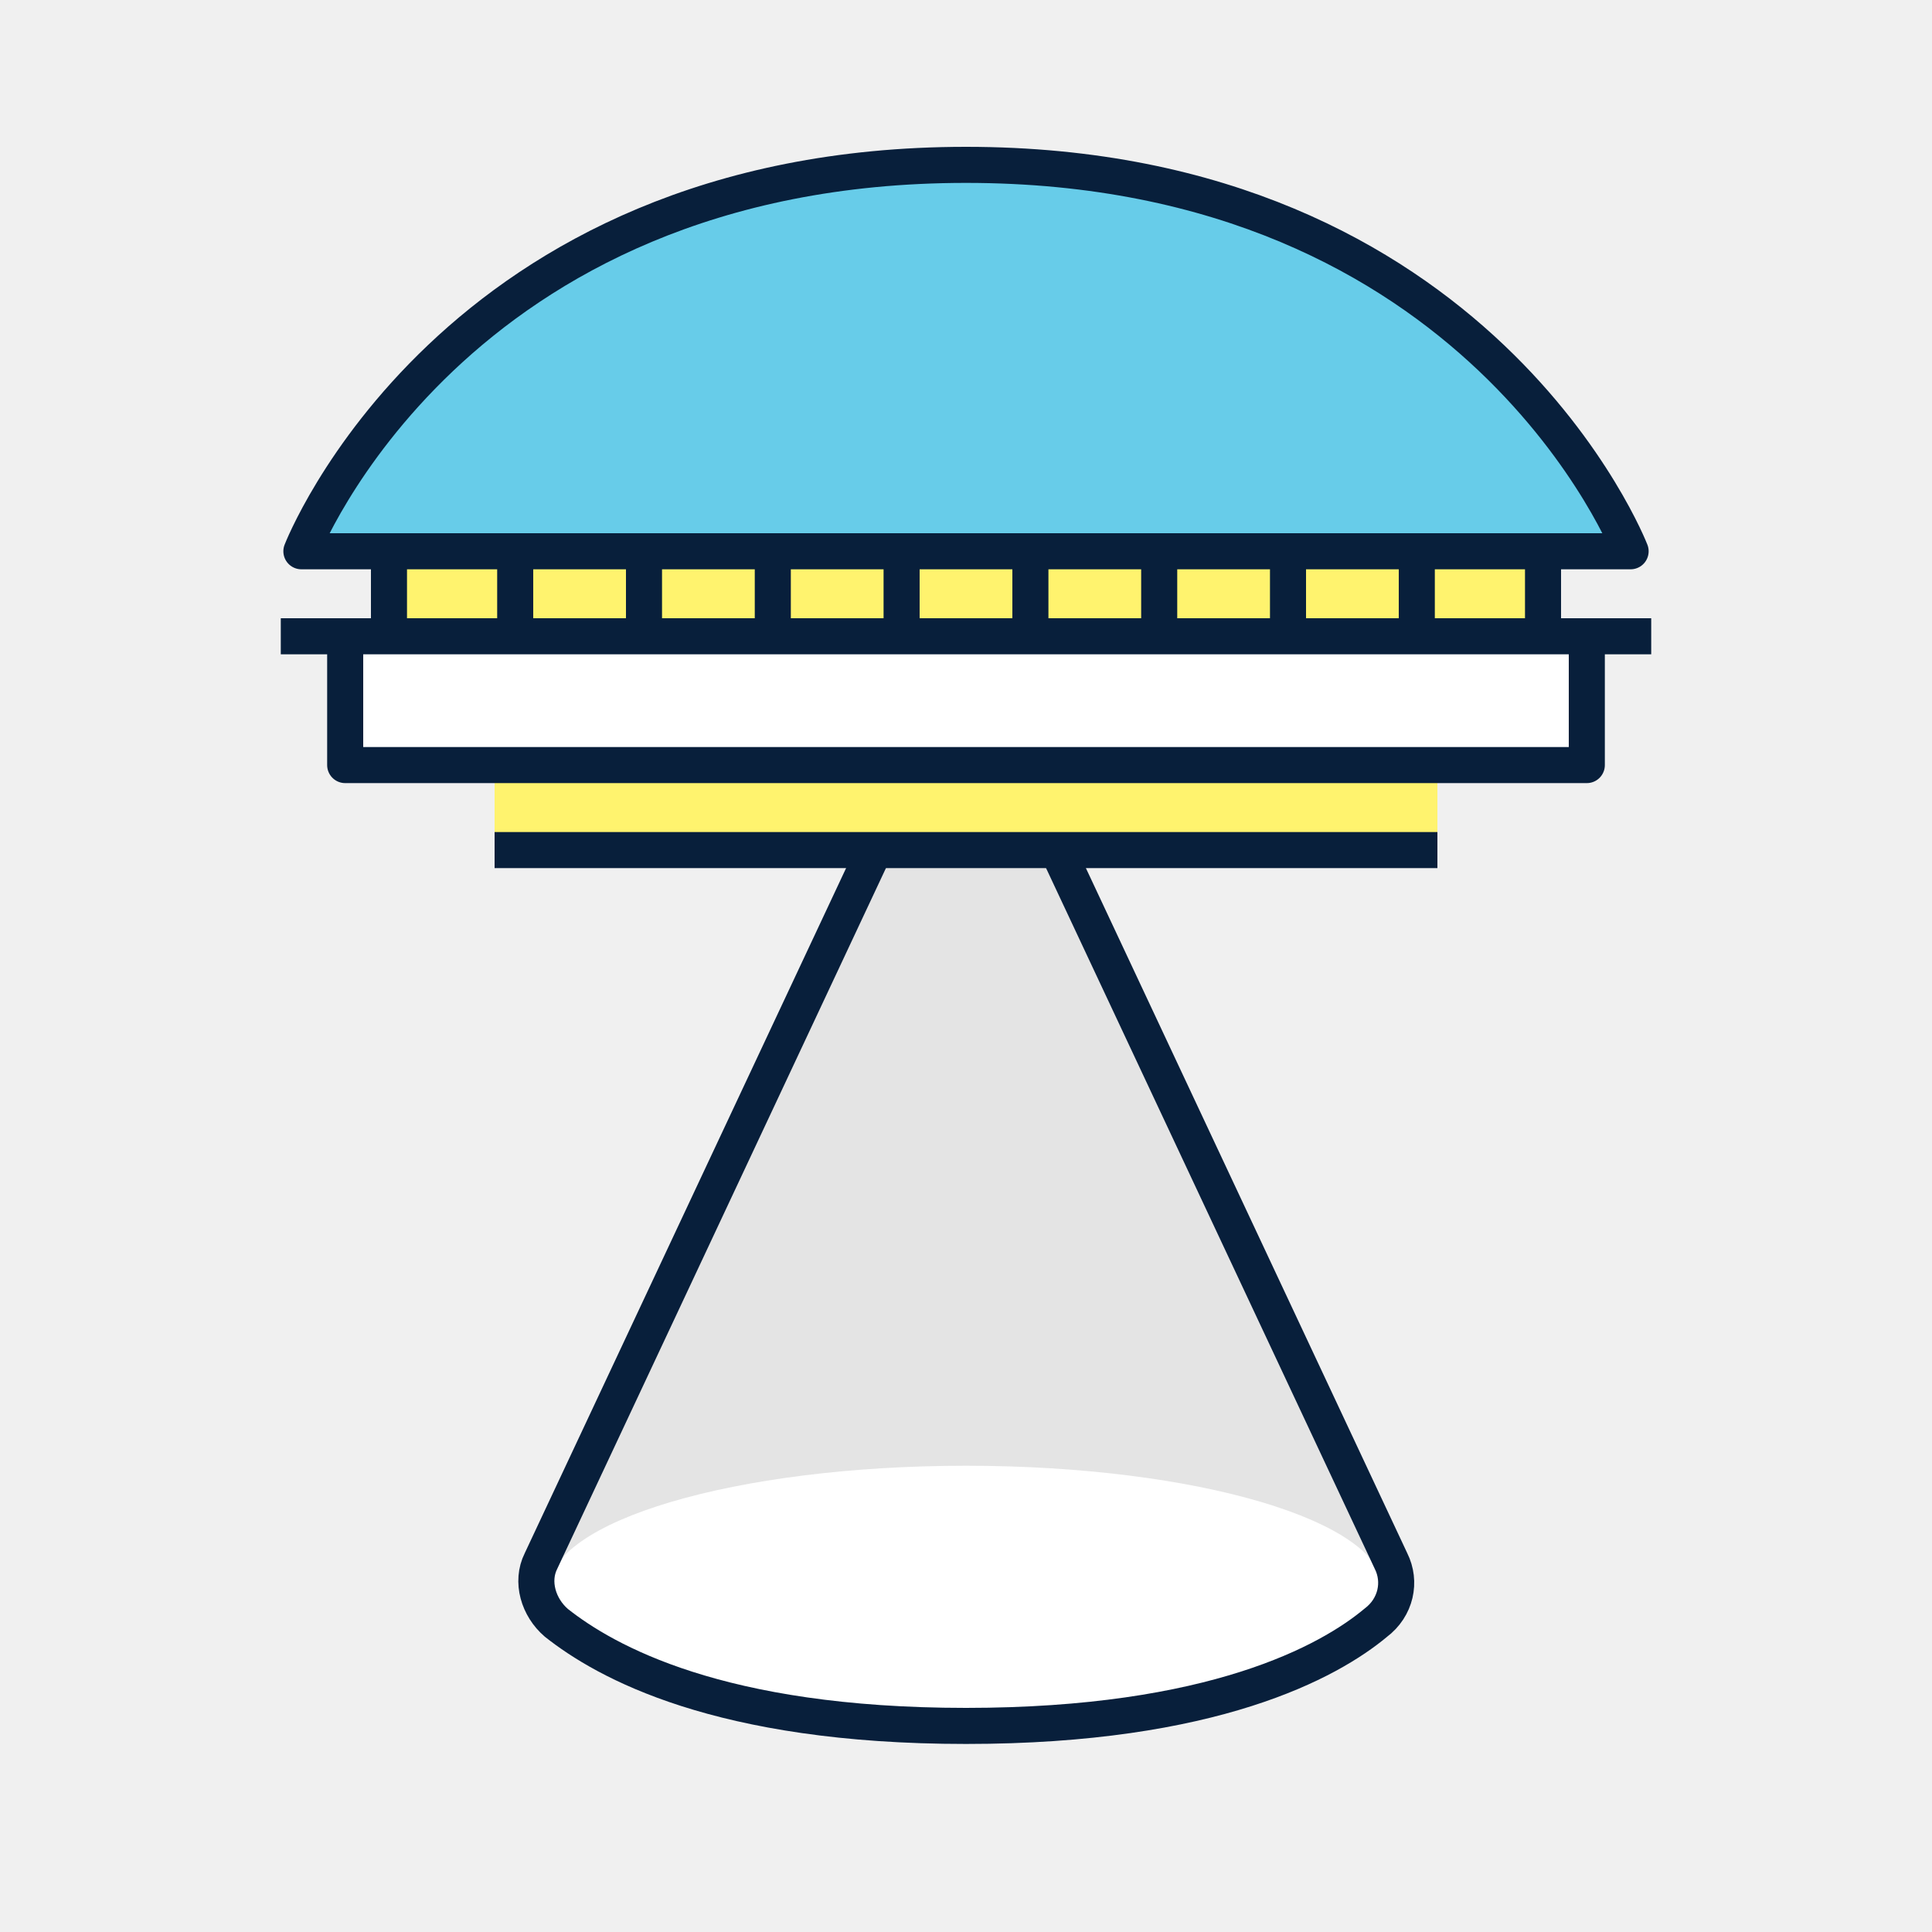
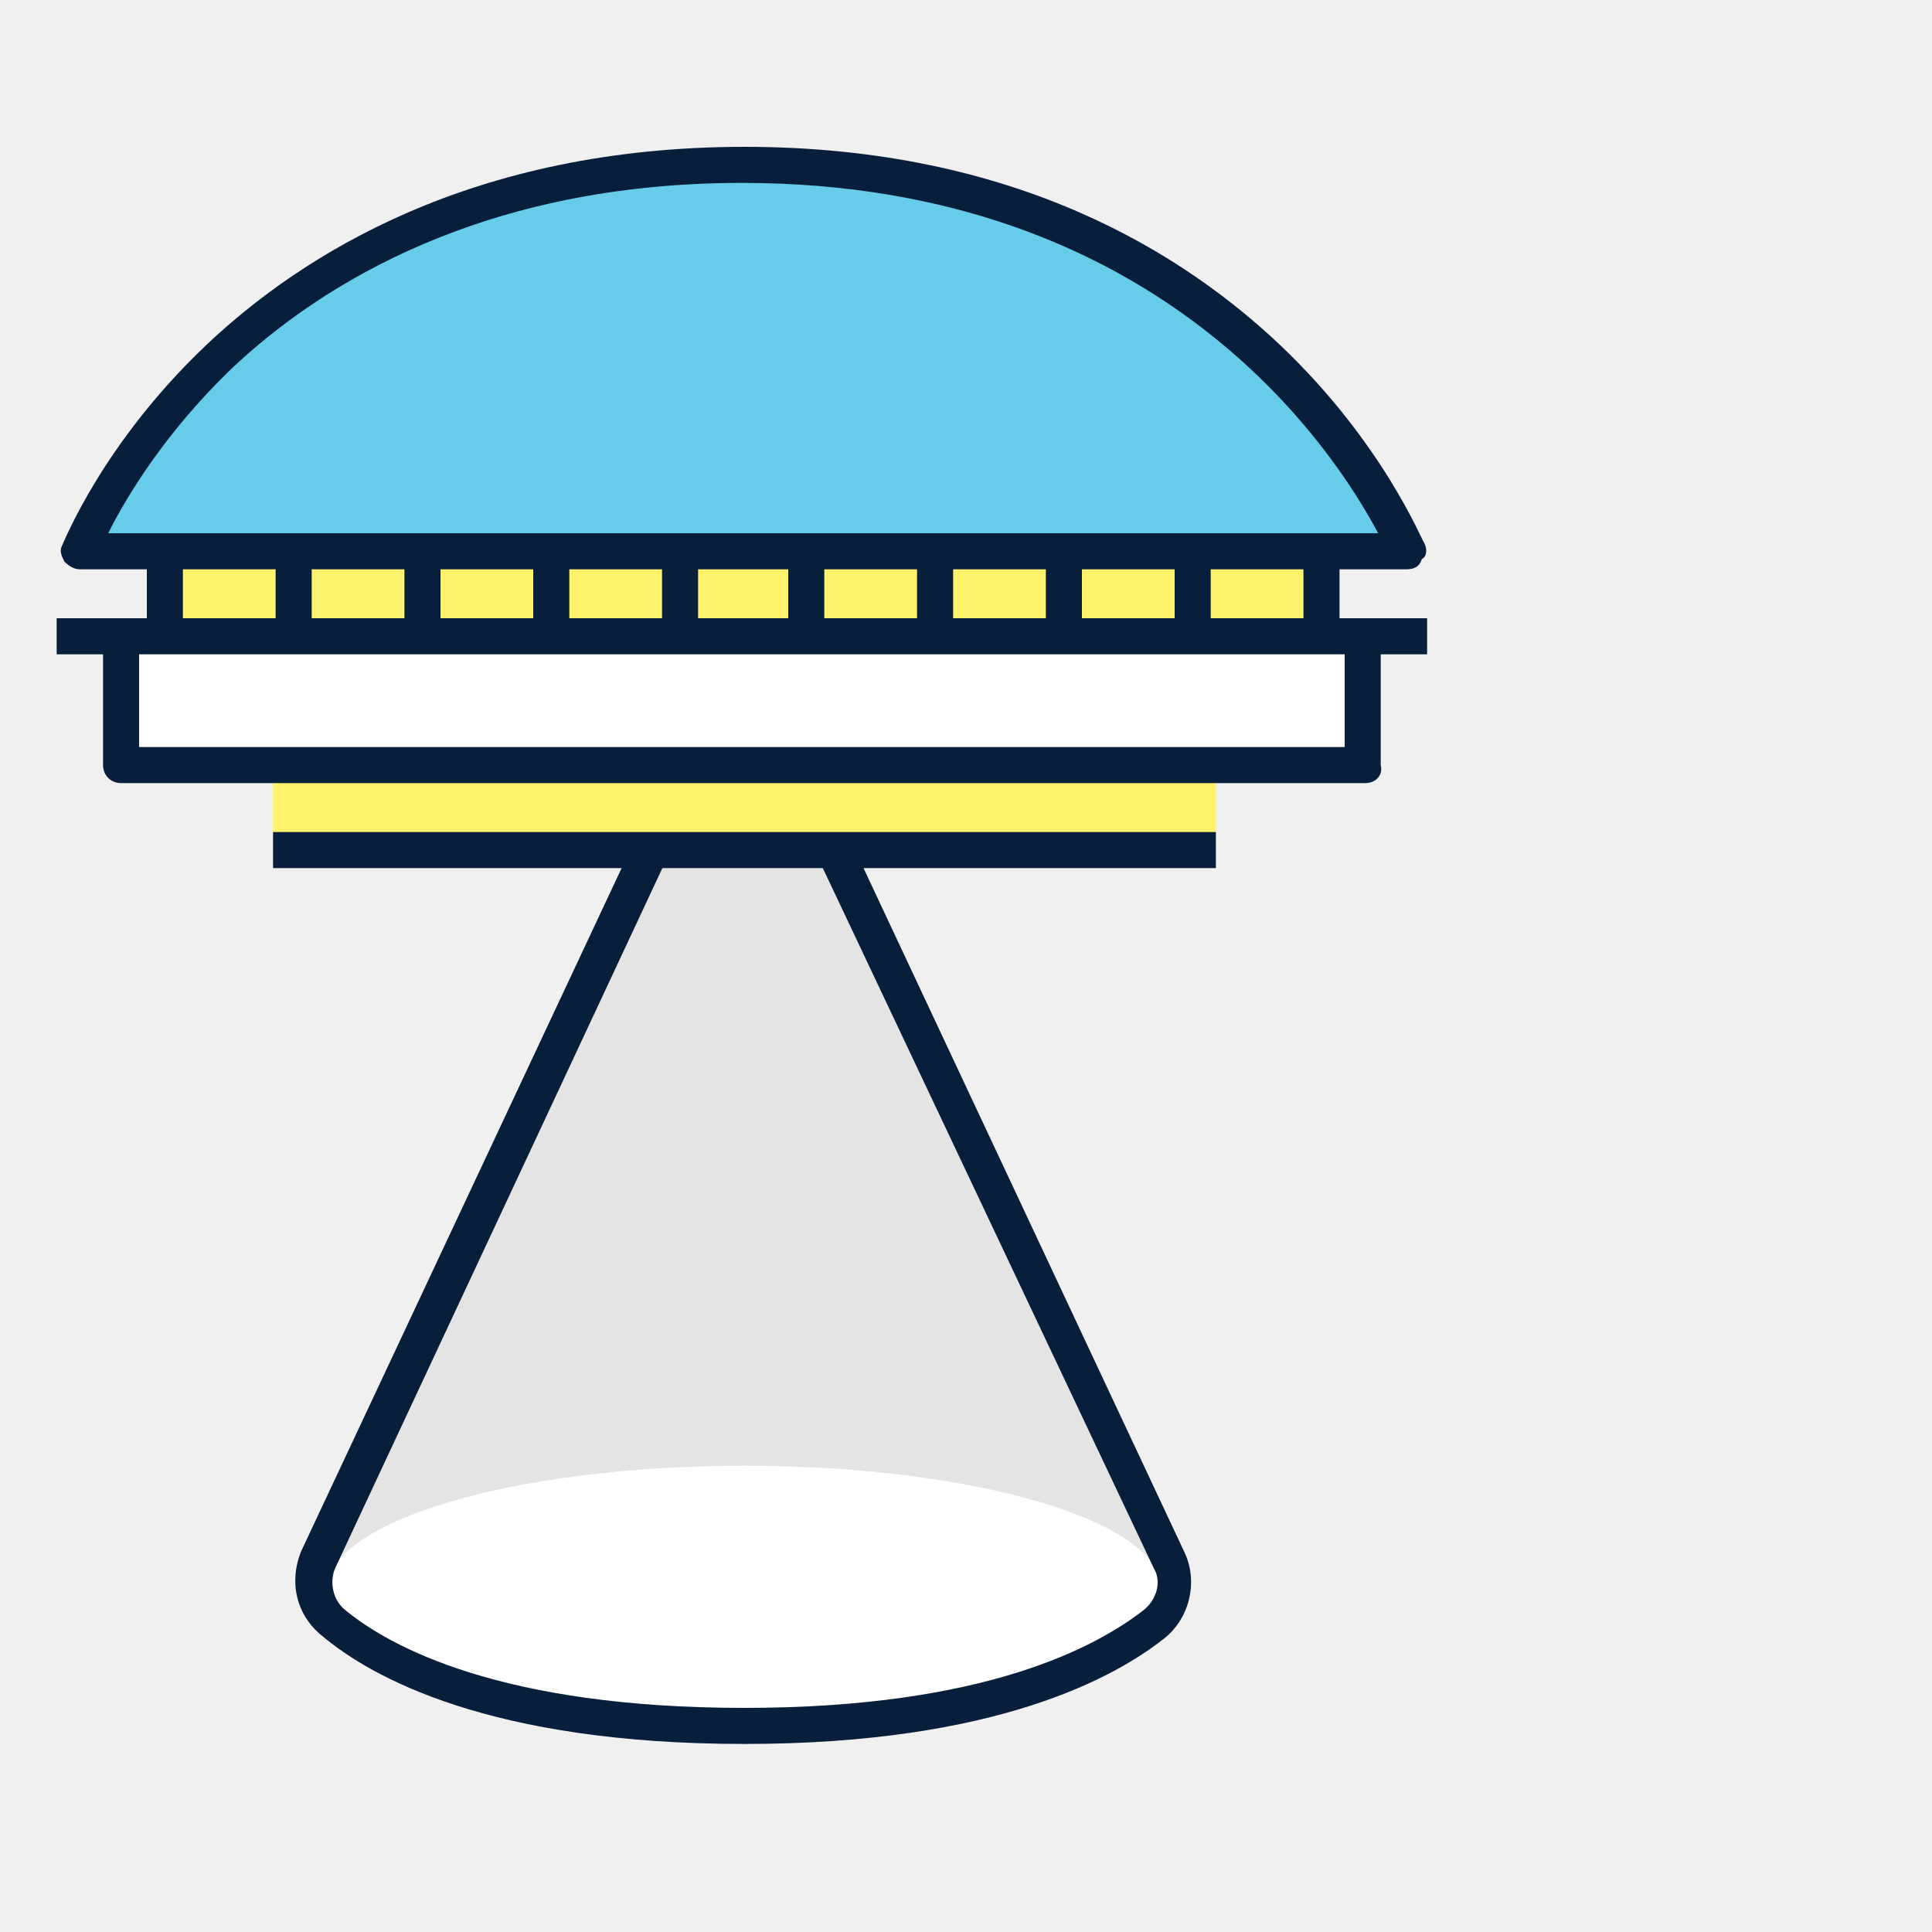
<svg xmlns="http://www.w3.org/2000/svg" version="1.1" id="Layer_1" x="0px" y="0px" viewBox="0 0 75 75" style="enable-background:new 0 0 75 75;" xml:space="preserve">
  <g>
    <g>
-       <path style="fill:#E4E4E4;" d="M54,60.6L41.1,33.1h-7.3L21,60.6c-0.4,0.8-0.1,1.8,0.6,2.4c1.9,1.5,6.3,4,15.9,4s14.1-2.5,15.9-4    C54.2,62.4,54.4,61.4,54,60.6z" />
-       <ellipse style="fill:#FFFFFF;" cx="37.5" cy="61.7" rx="16.2" ry="4.8" />
-       <path style="fill:none;stroke:#081F3B;stroke-width:1.4;stroke-linejoin:round;stroke-miterlimit:10;" d="M33.9,33.1L21,60.6    c-0.4,0.8-0.1,1.8,0.6,2.4c1.9,1.5,6.3,4,15.9,4s14.1-2.5,15.9-4c0.8-0.6,1-1.6,0.6-2.4L41.1,33.1" />
-       <rect x="19.2" y="30" style="fill:#FFF36E;" width="36.6" height="2.8" />
-       <line style="fill:none;stroke:#081F3B;stroke-width:1.4;stroke-linejoin:round;stroke-miterlimit:10;" x1="19.2" y1="33" x2="55.8" y2="33" />
      <g>
-         <path style="fill:#67CCE9;" d="M63.3,21.4H11.7c0,0,5.8-15,25.8-15S63.3,21.4,63.3,21.4z" />
-         <rect x="15.1" y="21.4" style="fill:#FFF36E;" width="44.9" height="3.3" />
-         <rect x="13.4" y="24.7" style="fill:#FFFFFF;" width="48.2" height="5" />
-         <path style="fill:none;stroke:#081F3B;stroke-width:1.4;stroke-linejoin:round;stroke-miterlimit:10;" d="M63.3,21.4H11.7     c0,0,5.8-15,25.8-15S63.3,21.4,63.3,21.4z" />
-         <line style="fill:none;stroke:#081F3B;stroke-width:1.4;stroke-linejoin:round;stroke-miterlimit:10;" x1="10.9" y1="24.7" x2="64.1" y2="24.7" />
-         <polyline style="fill:none;stroke:#081F3B;stroke-width:1.4;stroke-linejoin:round;stroke-miterlimit:10;" points="61.6,24.7      61.6,29.7 13.4,29.7 13.4,24.7    " />
-         <line style="fill:none;stroke:#081F3B;stroke-width:1.4;stroke-linejoin:round;stroke-miterlimit:10;" x1="15.1" y1="21.5" x2="15.1" y2="24.6" />
-         <line style="fill:none;stroke:#081F3B;stroke-width:1.4;stroke-linejoin:round;stroke-miterlimit:10;" x1="20" y1="21.5" x2="20" y2="24.6" />
-         <line style="fill:none;stroke:#081F3B;stroke-width:1.4;stroke-linejoin:round;stroke-miterlimit:10;" x1="25" y1="21.5" x2="25" y2="24.6" />
-         <line style="fill:none;stroke:#081F3B;stroke-width:1.4;stroke-linejoin:round;stroke-miterlimit:10;" x1="30" y1="21.5" x2="30" y2="24.6" />
-         <line style="fill:none;stroke:#081F3B;stroke-width:1.4;stroke-linejoin:round;stroke-miterlimit:10;" x1="35" y1="21.5" x2="35" y2="24.6" />
-         <line style="fill:none;stroke:#081F3B;stroke-width:1.4;stroke-linejoin:round;stroke-miterlimit:10;" x1="40" y1="21.5" x2="40" y2="24.6" />
-         <line style="fill:none;stroke:#081F3B;stroke-width:1.4;stroke-linejoin:round;stroke-miterlimit:10;" x1="45" y1="21.5" x2="45" y2="24.6" />
-         <line style="fill:none;stroke:#081F3B;stroke-width:1.4;stroke-linejoin:round;stroke-miterlimit:10;" x1="50" y1="21.5" x2="50" y2="24.6" />
-         <line style="fill:none;stroke:#081F3B;stroke-width:1.4;stroke-linejoin:round;stroke-miterlimit:10;" x1="55" y1="21.5" x2="55" y2="24.6" />
-         <line style="fill:none;stroke:#081F3B;stroke-width:1.4;stroke-linejoin:round;stroke-miterlimit:10;" x1="59.9" y1="21.5" x2="59.9" y2="24.6" />
+         <path style="fill:#E4E4E4;" d="M45.4,60.6L32.5,33.1h-7.3L12.3,60.6c-0.4,0.8-0.1,1.8,0.6,2.4c1.9,1.5,6.3,4,15.9,4     s14.1-2.5,15.9-4C45.5,62.4,45.8,61.4,45.4,60.6z" />
+       </g>
+       <g>
+         <ellipse style="fill:#FFFFFF;" cx="28.9" cy="61.7" rx="16.2" ry="4.8" />
+       </g>
+       <g>
+         <path style="fill:#081F3B;" d="M28.9,67.7c-9.9,0-14.5-2.6-16.4-4.2c-1-0.8-1.3-2.1-0.8-3.3l12.9-27.5l1.3,0.6L13,60.9     c-0.2,0.5-0.1,1.2,0.4,1.6c1.7,1.4,6,3.8,15.5,3.8c9.4,0,13.7-2.4,15.5-3.8c0.5-0.4,0.7-1.1,0.4-1.6L31.8,33.4l1.3-0.6L46,60.3     c0.5,1.1,0.2,2.5-0.8,3.3C43.3,65.1,38.7,67.7,28.9,67.7z" />
+       </g>
+       <g>
+         <rect x="10.6" y="30" style="fill:#FFF36E;" width="36.6" height="2.8" />
+       </g>
+       <g>
+         <rect x="10.6" y="32.3" style="fill:#081F3B;" width="36.6" height="1.4" />
+       </g>
+       <g>
+         <g>
+           <path style="fill:#67CCE9;" d="M54.6,21.4H3.1c0,0,5.8-15,25.8-15S54.6,21.4,54.6,21.4z" />
+         </g>
+         <g>
+           <rect x="6.4" y="21.4" style="fill:#FFF36E;" width="44.9" height="3.3" />
+         </g>
+         <g>
+           <rect x="4.7" y="24.7" style="fill:#FFFFFF;" width="48.2" height="5" />
+         </g>
+         <g>
+           <path style="fill:#081F3B;" d="M54.6,22.1H3.1c-0.2,0-0.4-0.1-0.6-0.3c-0.1-0.2-0.2-0.4-0.1-0.6C2.5,21,4,17.2,8,13.4      c3.7-3.5,10.3-7.7,20.9-7.7S46,9.9,49.7,13.4c4,3.8,5.5,7.6,5.6,7.7c0.1,0.2,0.1,0.5-0.1,0.6C55.1,22,54.9,22.1,54.6,22.1z       M4.2,20.7h49.3c-1.7-3.2-8.4-13.6-24.7-13.6c-10,0-16.3,3.9-19.8,7.2C6.4,16.8,4.9,19.3,4.2,20.7z" />
+         </g>
+         <g>
+           <rect x="2.2" y="24" style="fill:#081F3B;" width="53.2" height="1.4" />
+         </g>
+         <g>
+           <path style="fill:#081F3B;" d="M53,30.4H4.7c-0.4,0-0.7-0.3-0.7-0.7v-5h1.4V29h46.8v-4.3h1.4v5C53.7,30.1,53.4,30.4,53,30.4z" />
+         </g>
+         <g>
+           <rect x="5.7" y="21.5" style="fill:#081F3B;" width="1.4" height="3.2" />
+         </g>
+         <g>
+           <rect x="10.7" y="21.5" style="fill:#081F3B;" width="1.4" height="3.2" />
+         </g>
+         <g>
+           <rect x="15.7" y="21.5" style="fill:#081F3B;" width="1.4" height="3.2" />
+         </g>
+         <g>
+           <rect x="20.7" y="21.5" style="fill:#081F3B;" width="1.4" height="3.2" />
+         </g>
+         <g>
+           <rect x="25.7" y="21.5" style="fill:#081F3B;" width="1.4" height="3.2" />
+         </g>
+         <g>
+           <rect x="30.6" y="21.5" style="fill:#081F3B;" width="1.4" height="3.2" />
+         </g>
+         <g>
+           <rect x="35.6" y="21.5" style="fill:#081F3B;" width="1.4" height="3.2" />
+         </g>
+         <g>
+           <rect x="40.6" y="21.5" style="fill:#081F3B;" width="1.4" height="3.2" />
+         </g>
+         <g>
+           <rect x="45.6" y="21.5" style="fill:#081F3B;" width="1.4" height="3.2" />
+         </g>
+         <g>
+           <rect x="50.6" y="21.5" style="fill:#081F3B;" width="1.4" height="3.2" />
+         </g>
      </g>
    </g>
  </g>
</svg>
